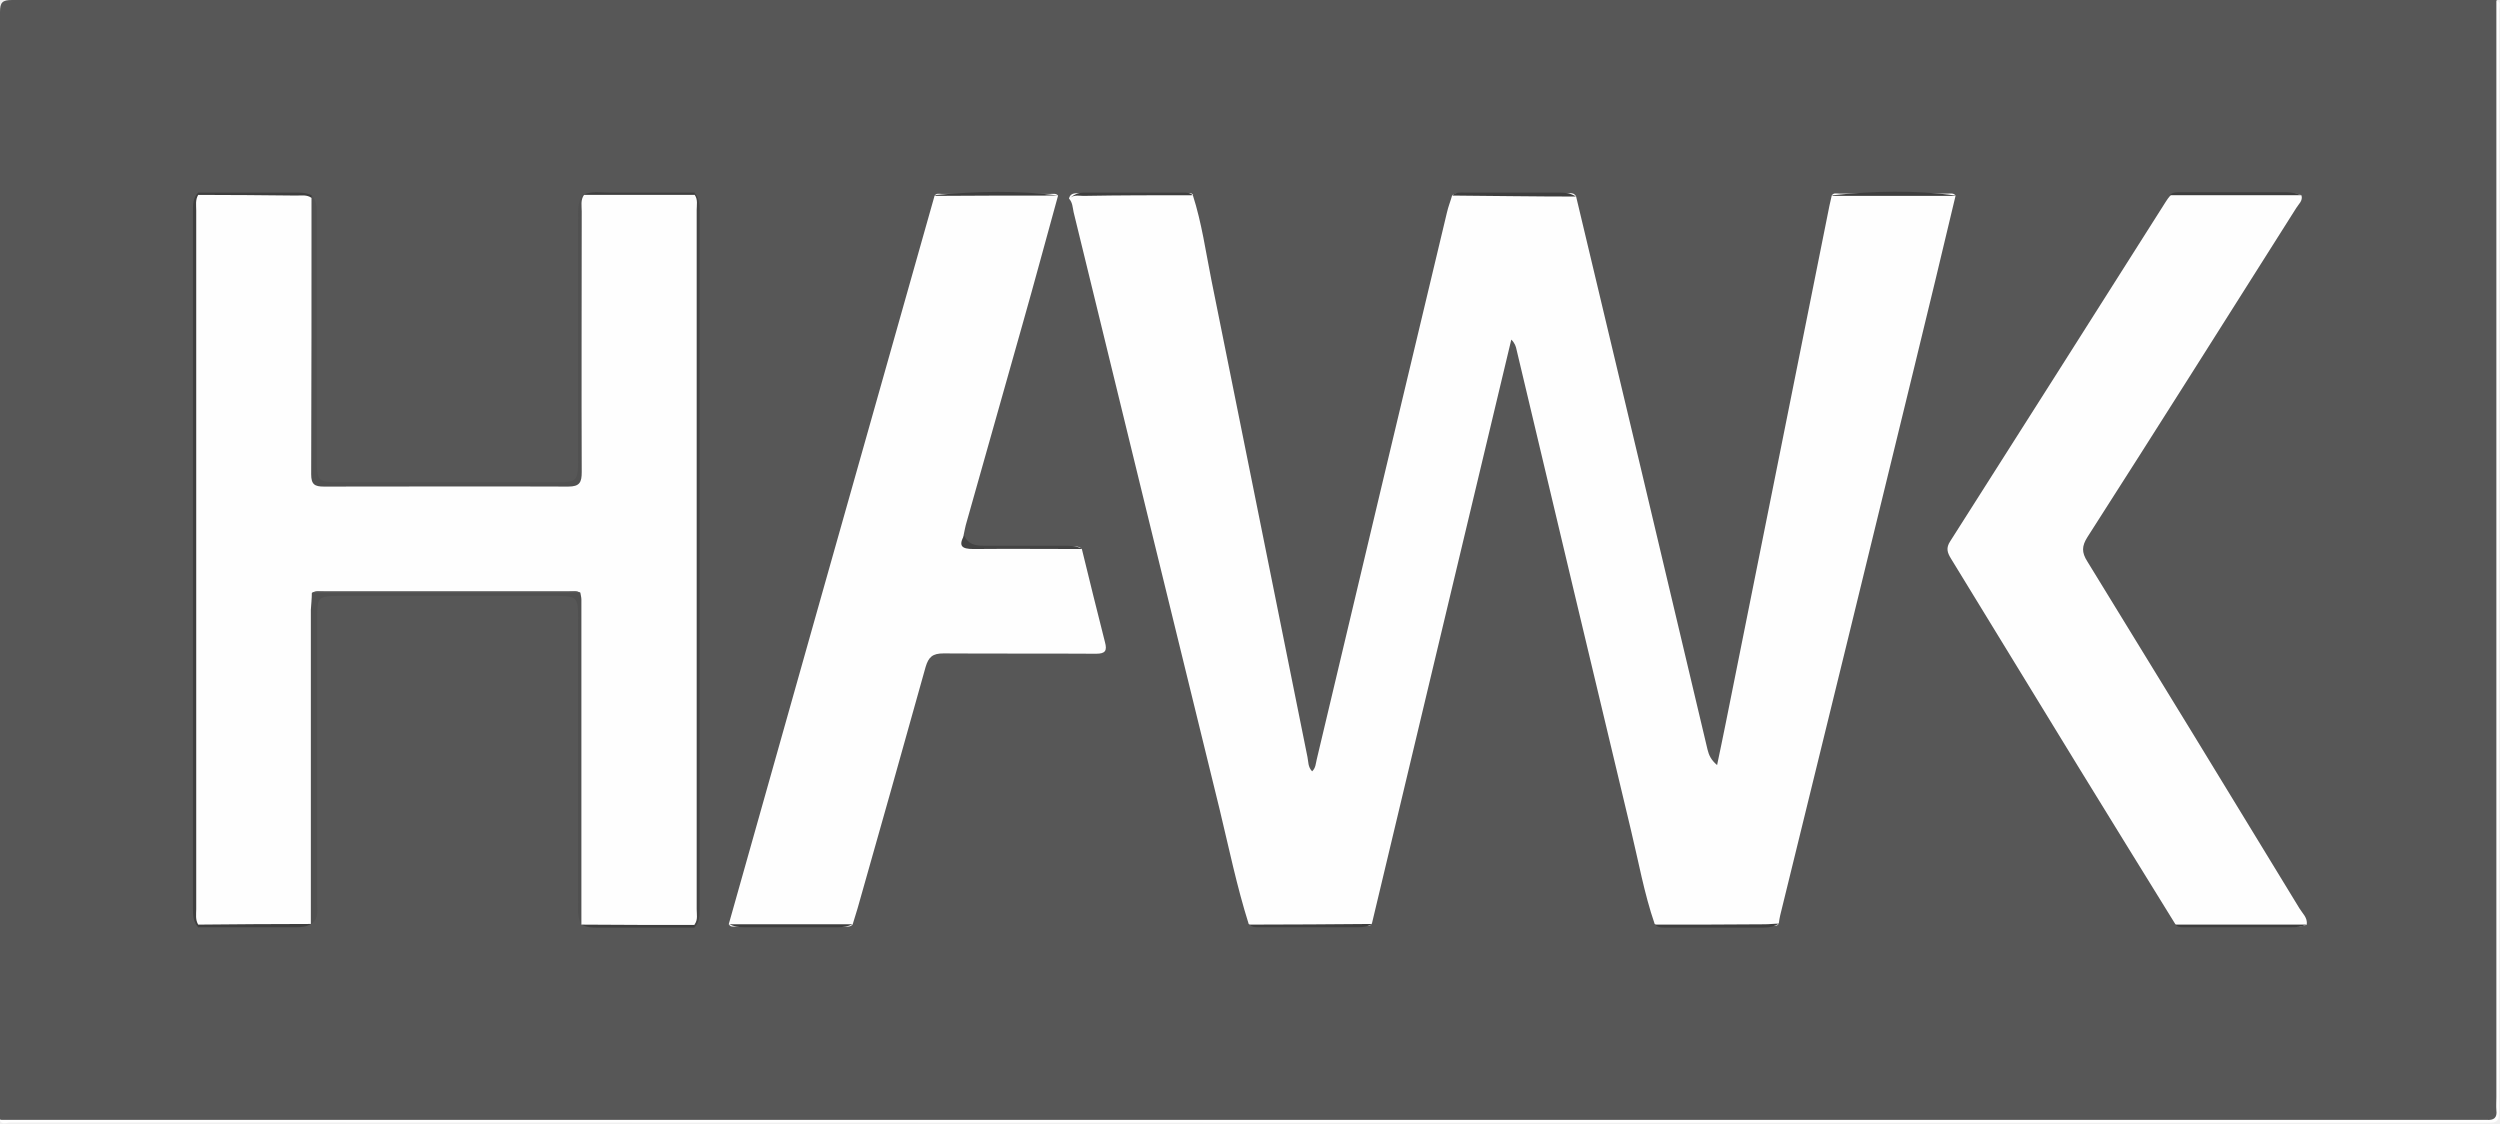
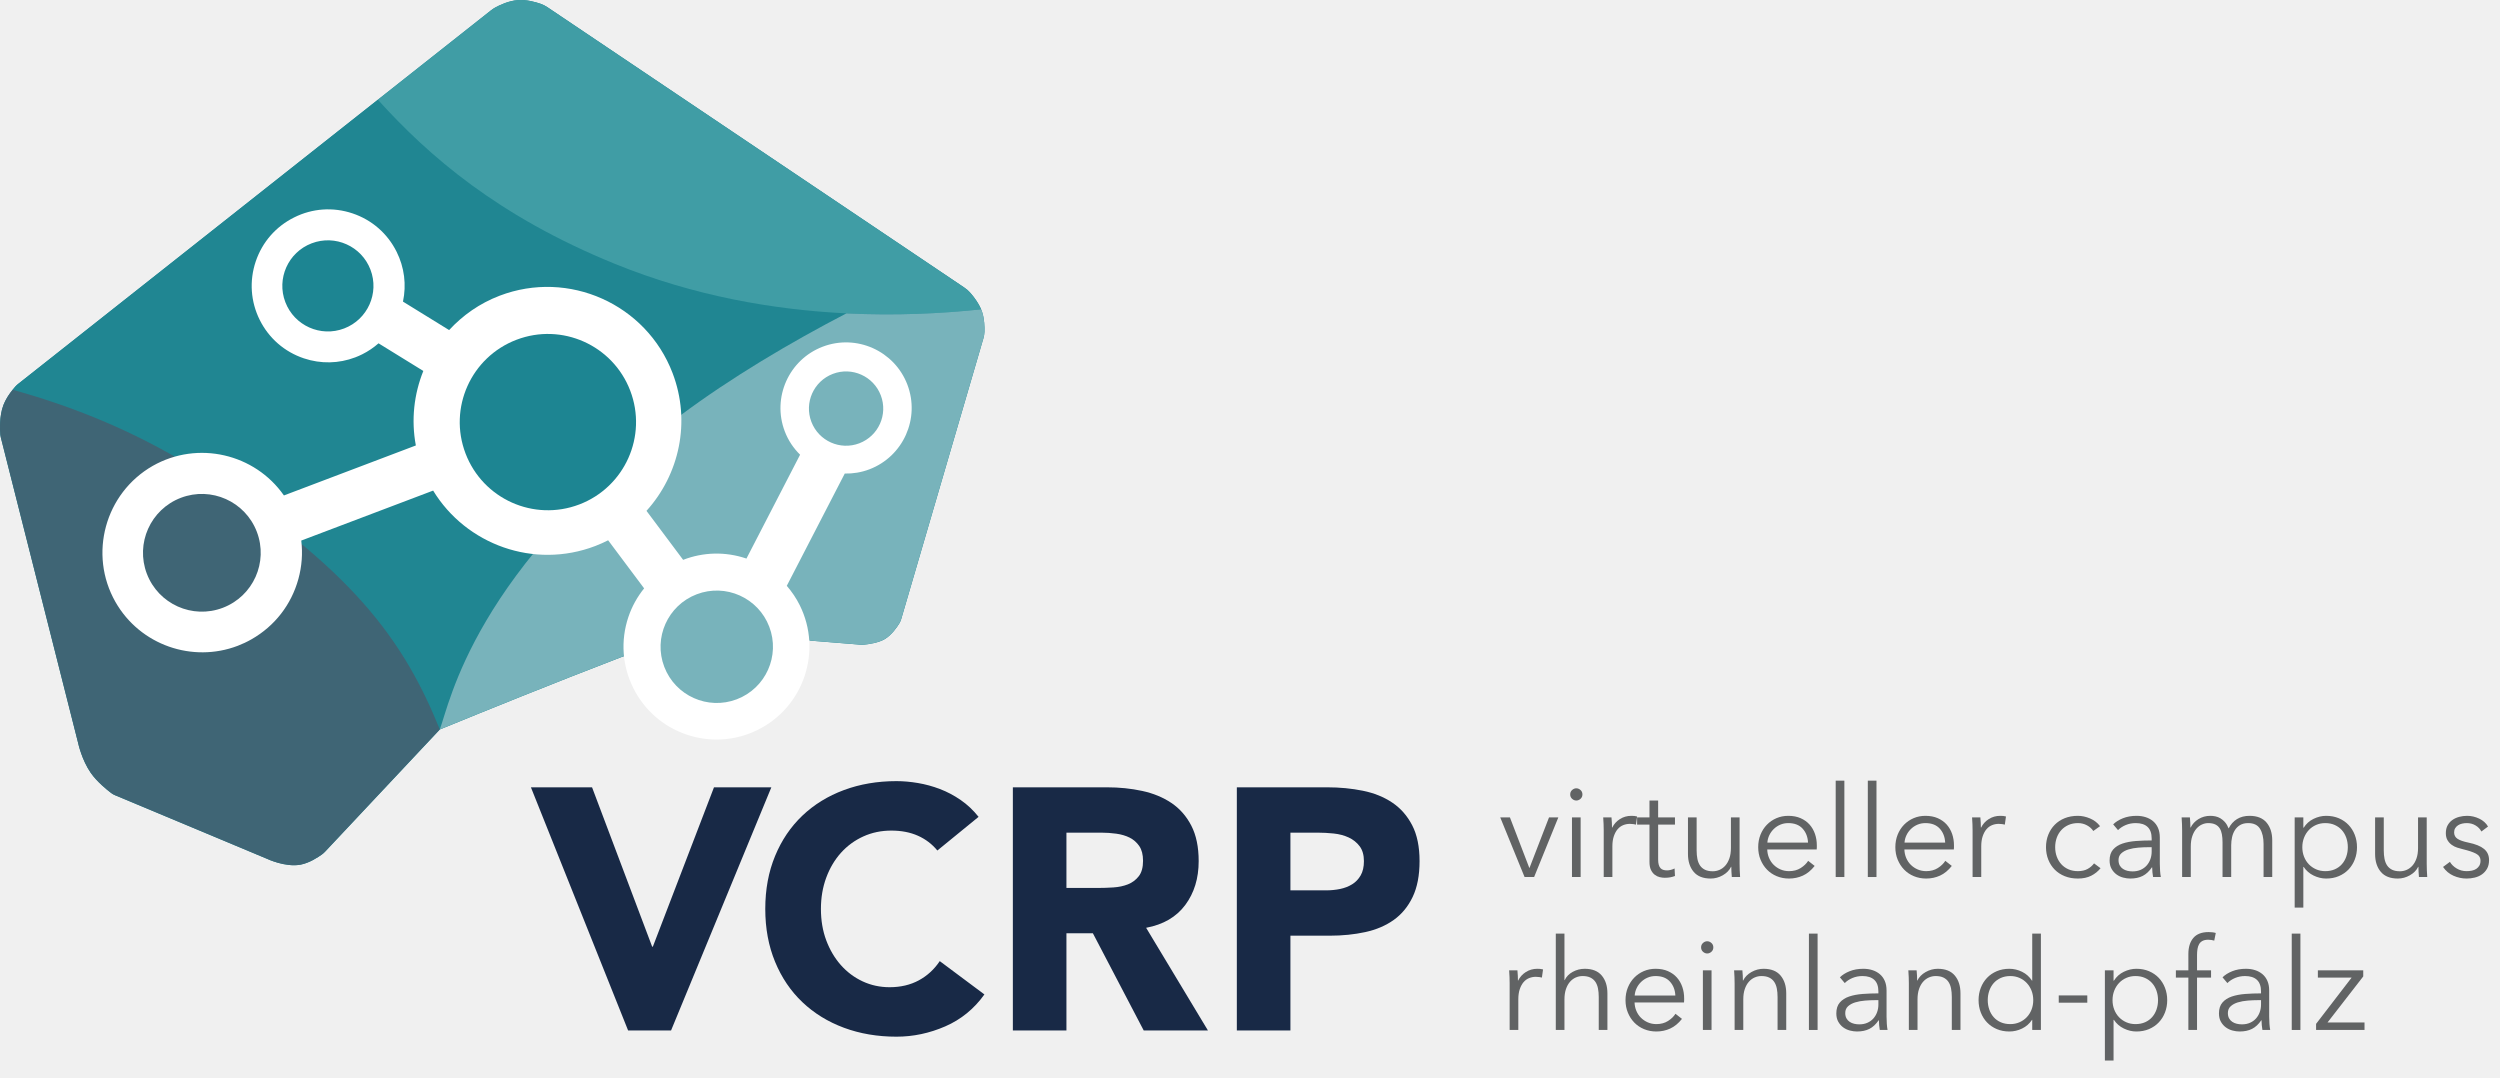
- <svg xmlns="http://www.w3.org/2000/svg" id="Ebene_2" viewBox="0 0 75.68 34">
-   <defs>
-     <style>.cls-1{fill:#3d3d3d;}.cls-2{fill:#575757;}.cls-3{fill:#3f3f3f;}.cls-4{fill:#3e3e3e;}.cls-5{fill:#444;}.cls-6{fill:#505050;}.cls-7{fill:#515151;}.cls-8{fill:#434343;}.cls-9{fill:#fefefe;}</style>
-   </defs>
-   <g id="Ebene_1-2">
-     <g>
-       <path class="cls-2" d="M0,33.9C0,22.72,0,11.54,0,.37,0,.07,.07,0,.37,0,25.44,0,50.51,0,75.58,0c.07,.12,.04,.26,.04,.39,0,11.04,0,22.08,0,33.12,0,.46,.05,.42-.43,.42-24.93,0-49.86,0-74.79,0-.13,0-.27,.04-.39-.04Z" />
-       <path class="cls-9" d="M0,33.9c24.94,0,49.89,0,74.83,0,.15,0,.29,0,.44,0,.22,.02,.33-.06,.3-.29-.01-.13,0-.27,0-.4,0-11.07,0-22.14,0-33.2,.17,.07,.07,.22,.08,.32,0,4.01,0,8.03,0,12.04,0,7.1,0,14.2,0,21.29,0,.27-.05,.33-.33,.33-25,0-50.01,0-75.01-.01-.1,0-.25,.09-.32-.07Z" />
-       <path class="cls-9" d="M36.11,5.91c.27,.84,.39,1.71,.56,2.56,.97,4.82,1.94,9.64,2.91,14.45,.03,.14,.01,.29,.14,.43,.11-.1,.11-.24,.14-.36,1.31-5.52,2.62-11.04,3.94-16.55,.04-.18,.11-.35,.16-.53,.13-.09,.28-.04,.43-.04,.99,0,1.97,0,2.96,0,.12,0,.27-.08,.36,.07,1.33,5.58,2.66,11.16,3.98,16.75,.04,.17,.11,.32,.29,.47,.09-.44,.18-.85,.26-1.26,1.05-5.22,2.09-10.44,3.14-15.67,.02-.1,.05-.21,.07-.31,.05-.09,.14-.06,.22-.06,1.1,0,2.21,0,3.31,0,.08,0,.16-.02,.22,.06-.41,1.72-.82,3.44-1.24,5.15-1.35,5.55-2.71,11.1-4.07,16.64-.02,.08-.03,.16-.04,.23-.03,.11-.12,.08-.2,.08-1.14,0-2.27,0-3.41,0-.06,0-.1-.01-.15-.05-.32-.93-.49-1.9-.72-2.85-1.16-4.84-2.31-9.69-3.46-14.53-.02-.1-.05-.2-.16-.31-1.41,5.89-2.81,11.78-4.22,17.68-.05,.09-.14,.06-.21,.06-1.11,0-2.23,0-3.34,0-.07,0-.13,0-.18-.05-.36-1.14-.6-2.31-.88-3.47-1.48-6.03-2.95-12.05-4.42-18.08-.03-.14-.03-.29-.14-.41,.03-.12,.11-.16,.24-.16,1.15,0,2.3,0,3.45,0,.02,0,.04,.03,.07,.04Z" />
-       <path class="cls-9" d="M22.06,27.98c.88-3.11,1.75-6.21,2.63-9.32,1.2-4.24,2.4-8.48,3.6-12.73,.05-.09,.14-.06,.21-.06,1.1,0,2.21,0,3.31,0,.08,0,.16-.02,.22,.05-.36,1.3-.71,2.61-1.08,3.91-.56,1.99-1.13,3.99-1.69,5.98-.04,.13-.06,.26-.09,.39-.04,.29,.09,.37,.38,.36,.94-.02,1.88-.01,2.83,0,.12,0,.26-.06,.37,.06,.23,.94,.46,1.88,.7,2.82,.07,.26,.01,.35-.27,.35-1.54-.01-3.08,0-4.62-.01-.33,0-.45,.11-.54,.41-.68,2.44-1.37,4.88-2.06,7.31-.05,.17-.1,.33-.15,.49-.04,.04-.09,.06-.14,.06-1.16,0-2.32,0-3.47,0-.06,0-.1-.01-.13-.06Z" />
-       <path class="cls-9" d="M69.67,5.91c.05,.17-.09,.27-.16,.39-2.1,3.32-4.2,6.65-6.32,9.96-.17,.27-.18,.46,0,.74,2.15,3.5,4.29,7,6.42,10.5,.09,.15,.25,.28,.22,.49-.19,.09-.39,.04-.58,.04-1,0-2.01,0-3.01,0-.13,0-.26,.04-.38-.04-.97-1.57-1.94-3.14-2.91-4.72-1.3-2.12-2.59-4.24-3.89-6.36-.11-.18-.16-.32-.02-.53,2.18-3.42,4.35-6.85,6.52-10.27,.04-.07,.09-.13,.14-.19,.11-.09,.23-.04,.34-.04,1.1,0,2.2,0,3.29,0,.12,0,.24-.04,.35,.04Z" />
-       <path class="cls-7" d="M9.43,5.91c.19,.2,.16,.44,.16,.68,0,2.43,0,4.86,0,7.29,0,.69,.03,.72,.72,.72,2.18,0,4.37,0,6.55,0,.59,0,.64-.05,.64-.64,0-2.44,0-4.89,0-7.33,0-.25-.02-.51,.14-.73,.02,.01,.05,.03,.07,.04,.08,.19,.07,.39,.07,.59,0,2.56,0,5.13,0,7.69,0,.08,0,.16,0,.24-.02,.41-.09,.48-.52,.49-.72,.02-1.44,0-2.16,0-1.74,0-3.49,0-5.23,0-.58,0-.64-.05-.64-.63,0-2.6,0-5.21,0-7.81,0-.17-.02-.35,.08-.5,.03-.05,.07-.08,.12-.1Z" />
-       <path class="cls-6" d="M17.6,27.99c-.13-.22-.1-.46-.1-.7,0-2.85,0-5.71,0-8.56,0-.66-.03-.69-.7-.69-2.18,0-4.36,0-6.54,0-.62,0-.66,.04-.66,.65,0,2.88,0,5.76,0,8.64,0,.23,.06,.49-.19,.65-.02-.02-.04-.03-.06-.05-.12-.16-.11-.35-.11-.54,0-3.02,0-6.05,0-9.07,0-.17-.01-.35,.08-.51,.1-.14,.25-.14,.4-.13,.54,0,1.09-.05,1.62,.13,.09,.03,.18,.02,.28,.02,1.31,0,2.63,.03,3.94-.01,.55-.02,1.1-.18,1.66-.13,.17,.01,.35-.02,.49,.11,.12,.18,.09,.38,.09,.58,0,3,0,5.99,0,8.99,0,.2,.02,.4-.11,.57-.02,.02-.04,.03-.06,.05Z" />
-       <path class="cls-3" d="M6,28.07c-.15-.16-.16-.36-.16-.56,0-7.04,0-14.08,0-21.12,0-.2,0-.4,.16-.56,.04,.04,.07,.08,.09,.13,.04,.18,.03,.37,.03,.56,0,6.96,0,13.92,0,20.87,0,.19,.02,.37-.03,.56-.02,.05-.05,.09-.09,.13Z" />
-       <path class="cls-5" d="M21.02,5.83c.15,.16,.16,.36,.16,.56,0,7.04,0,14.08,0,21.13,0,.2,0,.4-.16,.56-.04-.04-.07-.08-.09-.13-.04-.18-.03-.37-.03-.56,0-6.96,0-13.92,0-20.88,0-.19-.02-.37,.03-.56,.02-.05,.05-.09,.09-.13Z" />
-       <path class="cls-8" d="M32.76,16.62c-1.1,0-2.2-.01-3.29,0-.37,0-.46-.1-.28-.42,.1,.27,.32,.32,.58,.32,.81,0,1.61,0,2.42,0,.2,0,.4,0,.58,.1Z" />
-       <path class="cls-4" d="M69.67,5.91c-1.33,0-2.66,0-3.99,0,.09-.1,.22-.09,.34-.09,1.07,0,2.15,0,3.22,0,.14,0,.28,.05,.43,.08Z" />
-       <path class="cls-1" d="M65.84,27.99c1.33,0,2.66,0,3.98,0-.15,.07-.31,.08-.47,.08-1.05,0-2.09,0-3.14,0-.13,0-.27,.02-.38-.09Z" />
-       <path class="cls-4" d="M36.11,5.91c-1.1,0-2.2,0-3.31,.02-.15,0-.32-.05-.44,.1,.12-.13,.27-.2,.46-.2,1,0,2,0,2.99,0,.11,0,.21,0,.3,.08Z" />
-       <path class="cls-4" d="M47.7,5.95c-1.25,0-2.49-.02-3.74-.03,.11-.11,.25-.09,.38-.09,.96,0,1.91,0,2.87,0,.18,0,.34,.02,.5,.12Z" />
-       <path class="cls-4" d="M37.81,27.99c1.25,0,2.49-.01,3.74-.02-.13,.07-.27,.1-.42,.1-1.01,0-2.02,0-3.02,0-.11,0-.21,0-.3-.09Z" />
-       <path class="cls-4" d="M50.11,27.99c1.1,0,2.21,0,3.31-.01,.15,0,.29-.02,.44-.02-.14,.08-.29,.12-.46,.12-1,0-2,0-2.99,0-.11,0-.21,0-.3-.08Z" />
-       <path class="cls-4" d="M32.04,5.92c-1.25,0-2.5,0-3.75,.01,.02-.01,.05-.03,.07-.03,1.23-.11,2.45-.14,3.68,.02Z" />
-       <path class="cls-4" d="M59.2,5.93c-1.25,0-2.5,0-3.75,0,.01,0,.02-.01,.04-.02,1.24-.13,2.48-.16,3.71,.01Z" />
-       <path class="cls-1" d="M22.06,27.98c1.25,0,2.5,0,3.75,0-.15,.07-.3,.09-.46,.09-.94,0-1.88,0-2.82,0-.16,0-.32-.02-.46-.1Z" />
-       <path class="cls-4" d="M6,5.91s0-.05,0-.08c.98,0,1.95,0,2.93,0,.17,0,.34,0,.5,.08,0,.03,0,.06,0,.09-.15,.1-.32,.1-.5,.1-.81,0-1.61,0-2.42,0-.19,0-.41,.04-.52-.19Z" />
-       <path class="cls-4" d="M21.02,5.83s0,.05,0,.08c-.09,.19-.27,.19-.44,.19-.82,0-1.64,0-2.46,0-.17,0-.35,0-.44-.19,0,0-.03-.01-.03-.01,.25-.12,.52-.07,.79-.07,.86,0,1.72,0,2.59,0Z" />
-       <path class="cls-4" d="M6,28.07s0-.05,0-.08c.09-.2,.27-.19,.44-.19,.84-.01,1.67,0,2.51,0,.17,0,.34,.02,.46,.17,0,0,0,0,0,0-.14,.09-.3,.1-.46,.1-.98,0-1.96,0-2.95,0Z" />
-       <path class="cls-4" d="M21.02,28s0,.05,0,.08c-.97,0-1.94,0-2.91,0-.17,0-.35,0-.5-.09,0,0,0,0,0,0,.13-.16,.31-.18,.5-.18,.81,0,1.62,0,2.43,0,.18,0,.38-.02,.49,.19Z" />
-       <path class="cls-9" d="M21.02,28c-1.14,0-2.28,0-3.42-.01,0-3.28,0-6.56,0-9.84,0-.07-.02-.13-.03-.2-.08-.06-.18-.04-.27-.04-2.53,0-5.06,0-7.59,0-.09,0-.19-.02-.27,.04,0,.17-.02,.34-.03,.51,0,3.17,0,6.34,0,9.51-1.14,0-2.28,.01-3.41,.02-.09-.15-.06-.31-.06-.47,0-7.05,0-14.1,0-21.15,0-.16-.03-.32,.06-.47,.99,0,1.98,.01,2.97,.02,.16,0,.32-.03,.46,.07,0,2.79,0,5.58-.01,8.37,0,.31,.11,.37,.39,.37,2.46,0,4.93-.01,7.39,0,.35,0,.41-.13,.41-.44-.01-2.63,0-5.26,0-7.89,0-.17-.04-.35,.07-.5,1.12,0,2.23,0,3.35,0,.1,.14,.06,.31,.06,.46,0,7.05,0,14.1,0,21.16,0,.16,.04,.32-.06,.46Z" />
-       <path class="cls-2" d="M9.45,17.95c.11-.07,.23-.05,.35-.05,2.48,0,4.95,0,7.43,0,.12,0,.24-.02,.35,.05-2.71,0-5.42,0-8.13,0Z" />
+ <svg xmlns="http://www.w3.org/2000/svg" clip-rule="evenodd" fill-rule="evenodd" stroke-linejoin="round" stroke-miterlimit="1.414" viewBox="0 0 1759 758">
+   <g fill-rule="nonzero" transform="matrix(4.16667 0 0 4.16667 -385.4 -338.477)">
+     <path d="m184.95 82.462 70.35 47.31c.393.265.753.574 1.065.931.593.677 1.521 1.876 1.962 3.174.406 1.193.436 2.592.412 3.379-.012.376-.072.744-.178 1.104l-13.876 47.399c-.077.265-.186.516-.33.752-.392.639-1.272 1.921-2.403 2.616-1.059.653-2.735.887-3.539.965-.286.028-.569.023-.855-.011l-8.189-.662s-6.905-2.39-15.958-2.625c-3.581-.093-46.646 17.625-46.646 17.625l-19.345 20.602c-.167.178-.345.337-.542.482-.642.472-2.143 1.475-3.676 1.749-2.575.461-5.625-1-5.625-1l-25.668-10.736c-.231-.097-.444-.218-.643-.37-.7-.534-2.416-1.918-3.439-3.394-1.535-2.216-2.125-5-2.125-5l-13.08-51.698c-.032-.127-.054-.249-.066-.379-.065-.71-.219-3.143.521-5.048.547-1.406 1.58-2.641 2.031-3.14.127-.141.263-.269.412-.387l79.867-63.099c.24-.189.491-.36.759-.506.726-.397 2.245-1.124 3.806-1.243 1.413-.107 2.936.315 3.798.61.427.146.826.348 1.2.6" fill="#1d8592" />
+     <path d="m235.42 134.152c-9.38 4.87-19.49 10.84-28.16 17.33-34.72 25.99-38.78 48.4-40.5 52.93-5.91-14.6-14.56-27.51-42.05-44.46-9.85-6.07-20.17-10.16-30.08-12.9.19-.24.36-.43.48-.57s.26-.27.41-.39l60.78-48.02c8.59 9.51 20.33 19.7 39.98 27.7 13.44 5.48 26.94 7.78 39.14 8.38" fill="#208692" />
+     <path d="m166.76 204.412-19.34 20.6c-.17.18-.35.34-.54.49-.65.47-2.15 1.47-3.68 1.75-2.57.46-5.62-1-5.62-1l-25.67-10.74c-.23-.1-.45-.22-.65-.37-.7-.53-2.41-1.92-3.43-3.39-1.54-2.22-2.13-5-2.13-5l-13.08-51.7c-.03-.13-.05-.25-.07-.38-.06-.71-.21-3.14.53-5.05.39-1.02 1.04-1.95 1.55-2.57 9.91 2.74 20.23 6.83 30.08 12.9 27.49 16.95 36.14 29.86 42.05 44.46" fill="#3f6575" />
+     <path d="m256.36 130.702c-.31-.36-.67-.67-1.06-.93l-4.47-3.01-65.88-44.3c-.38-.26-.78-.46-1.2-.6-.86-.3-2.39-.72-3.8-.61-1.56.11-3.08.84-3.81 1.24-.26.14-.51.32-.75.5l-19.09 15.08c8.59 9.51 20.33 19.7 39.98 27.7 13.44 5.48 26.94 7.78 39.14 8.38 8.34.41 16.07.03 22.75-.68-.48-1.14-1.27-2.17-1.81-2.77" fill="#409da5" />
+     <path d="m258.74 137.252c-.01.38-.08.74-.18 1.1l-13.88 47.4c-.07.27-.18.52-.33.75-.39.64-1.27 1.93-2.4 2.62-1.06.65-2.74.89-3.54.97-.29.02-.57.02-.85-.02l-8.19-.66s-6.91-2.39-15.96-2.62c-3.58-.1-46.65 17.62-46.65 17.62 1.72-4.53 5.78-26.94 40.5-52.93 8.67-6.49 18.78-12.46 28.16-17.33 8.34.41 16.07.03 22.75-.68.06.13.11.26.16.4.4 1.19.43 2.59.41 3.38" fill="#78b3bb" />
+     <path d="m190.092 165.815c-7.447 2.843-15.821-.903-18.664-8.351-2.846-7.451.901-15.826 8.348-18.669 7.452-2.845 15.827.903 18.67 8.353 2.845 7.448-.903 15.822-8.354 18.667m41.323-26.034c-5.708 2.179-8.577 8.594-6.398 14.301.584 1.534 1.483 2.855 2.586 3.936l-9.061 17.542c-.021-.007-.043-.018-.066-.026-3.504-1.174-7.222-1.078-10.623.238l-6.189-8.274c5.537-6.116 7.546-15.041 4.407-23.261-4.448-11.655-17.551-17.516-29.206-13.067-3.371 1.287-6.236 3.313-8.528 5.803l-7.793-4.808c.603-2.841.24-5.78-1.074-8.411-1.534-3.089-4.182-5.393-7.455-6.49-3.269-1.095-6.765-.857-9.845.683-3.088 1.531-5.394 4.175-6.493 7.445-1.1 3.273-.858 6.778.679 9.868 1.538 3.088 4.185 5.392 7.456 6.488 2.861.958 5.9.891 8.676-.169.397-.152.791-.325 1.176-.517 1.01-.501 1.927-1.131 2.754-1.853l7.563 4.666c-1.577 3.915-2.072 8.264-1.264 12.581l-22.277 8.442c-4.918-7.041-14.518-9.324-22.156-4.992-8.057 4.612-10.879 14.922-6.29 22.983l.003.006c4.171 7.302 13.018 10.304 20.638 7.395.796-.304 1.579-.672 2.341-1.108 3.91-2.229 6.719-5.846 7.909-10.186.589-2.144.744-4.337.483-6.479l22.269-8.44c5.564 9.129 17.027 13.31 27.366 9.363.753-.288 1.482-.615 2.186-.973l6.075 8.121c-1.148 1.428-2.059 3.051-2.659 4.839-1.334 3.974-1.04 8.229.828 11.984l.001.003c1.872 3.753 5.09 6.553 9.065 7.885 3.479 1.166 7.171 1.085 10.552-.205.482-.185.96-.395 1.429-.629 7.748-3.855 10.916-13.295 7.061-21.042-.595-1.194-1.339-2.279-2.187-3.264l9.791-18.958c1.385.03 2.8-.195 4.173-.719 5.708-2.179 8.578-8.595 6.399-14.303-2.179-5.706-8.594-8.577-14.302-6.398" fill="#fff" />
+     <path d="m140.679 132.255c1.516 3.97 5.962 5.959 9.932 4.444 3.97-1.516 5.959-5.962 4.444-9.932-1.516-3.97-5.962-5.96-9.932-4.444-3.97 1.515-5.96 5.962-4.444 9.932" fill="#1d8592" />
+     <path d="m204.667 193.836c1.869 4.896 7.353 7.35 12.249 5.481 4.897-1.87 7.35-7.354 5.481-12.25s-7.353-7.35-12.249-5.481c-4.896 1.87-7.35 7.354-5.481 12.25" fill="#78b3bb" />
+     <path d="m117.296 178.127c1.958 5.128 7.702 7.698 12.83 5.74 5.128-1.957 7.698-7.702 5.74-12.83s-7.702-7.698-12.83-5.74-7.698 7.702-5.74 12.83" fill="#3f6575" />
+     <path d="m171.112 157.821c2.932 7.679 11.533 11.527 19.212 8.596 7.679-2.932 11.527-11.533 8.596-19.212-2.932-7.679-11.533-11.527-19.212-8.596-7.679 2.932-11.528 11.533-8.596 19.212" fill="#1d8592" />
+     <path d="m229.509 152.467c1.236 3.237 4.861 4.859 8.098 3.623s4.859-4.861 3.623-8.098c-1.236-3.236-4.861-4.859-8.098-3.623s-4.859 4.861-3.623 8.098" fill="#78b3bb" />
+     <g fill="#182946">
+       <path d="m182.148 214.183h10.324l10.15 26.912h.116l10.324-26.912h9.686l-16.936 41.064h-7.25z" />
+       <path d="m250.782 224.855c-.891-1.082-1.982-1.914-3.277-2.494-1.296-.579-2.794-.869-4.495-.869-1.703 0-3.277.328-4.727.985-1.45.658-2.707 1.576-3.771 2.755-1.063 1.181-1.894 2.581-2.494 4.205-.599 1.624-.898 3.384-.898 5.278 0 1.934.299 3.703.898 5.307.6 1.605 1.422 2.997 2.466 4.177 1.044 1.179 2.271 2.097 3.683 2.755 1.411.657 2.928.985 4.552.985 1.857 0 3.5-.386 4.931-1.159 1.43-.774 2.61-1.857 3.537-3.248l7.54 5.626c-1.739 2.435-3.943 4.233-6.611 5.393s-5.414 1.741-8.236 1.741c-3.21 0-6.168-.503-8.874-1.508-2.707-1.006-5.046-2.446-7.018-4.322-1.973-1.875-3.51-4.147-4.611-6.815-1.102-2.668-1.654-5.645-1.654-8.932 0-3.286.552-6.263 1.654-8.931 1.101-2.668 2.638-4.94 4.611-6.816 1.972-1.875 4.311-3.315 7.018-4.321 2.706-1.005 5.664-1.508 8.874-1.508 1.16 0 2.368.108 3.625.32 1.256.212 2.494.55 3.712 1.014 1.217.464 2.387 1.083 3.508 1.857 1.121.773 2.126 1.72 3.017 2.841z" />
+       <path d="m272.579 231.177h5.336c.812 0 1.673-.029 2.581-.087s1.73-.232 2.466-.522c.733-.29 1.343-.744 1.826-1.363.483-.618.726-1.488.726-2.61 0-1.044-.213-1.875-.639-2.494-.426-.618-.967-1.092-1.623-1.421-.658-.328-1.412-.551-2.263-.667-.85-.116-1.681-.174-2.494-.174h-5.916zm-9.048-16.994h15.893c2.088 0 4.068.203 5.944.609 1.875.406 3.519 1.083 4.931 2.031 1.411.947 2.531 2.223 3.363 3.827.831 1.605 1.247 3.606 1.247 6.003 0 2.9-.754 5.365-2.262 7.395-1.507 2.03-3.712 3.316-6.612 3.858l10.44 17.341h-10.845l-8.584-16.414h-4.467v16.414h-9.048z" />
+       <path d="m310.401 231.583h6.032c.813 0 1.595-.077 2.35-.232.754-.155 1.43-.415 2.029-.784.6-.366 1.082-.869 1.45-1.507s.551-1.44.551-2.408c0-1.044-.242-1.884-.724-2.522-.485-.638-1.103-1.131-1.857-1.48-.754-.347-1.595-.569-2.522-.667-.929-.095-1.819-.144-2.668-.144h-4.641zm-9.048-17.4h15.254c2.126 0 4.138.194 6.032.58 1.895.386 3.547 1.053 4.959 2.001 1.411.948 2.532 2.223 3.364 3.828.831 1.605 1.247 3.625 1.247 6.06 0 2.399-.387 4.409-1.16 6.033-.774 1.624-1.836 2.919-3.19 3.886s-2.958 1.653-4.813 2.059c-1.857.406-3.868.609-6.033.609h-6.612v16.008h-9.048z" />
+     </g>
+     <g fill="#616364">
+       <path d="m351.554 229.33h-1.614l-4.111-10.072h1.636l3.271 8.523h.043l3.293-8.523h1.571z" />
+       <path d="m359.41 229.33h-1.464v-10.072h1.464zm.301-13.947c0 .302-.107.549-.323.743-.215.194-.452.29-.71.29s-.495-.096-.71-.29-.323-.441-.323-.743c0-.301.108-.548.323-.742s.452-.291.71-.291.495.097.71.291c.216.194.323.441.323.742z" />
+       <path d="m363.306 221.474c0-.272-.008-.624-.022-1.054-.014-.431-.036-.818-.064-1.162h1.399c.028.272.05.573.064.904.014.33.022.602.022.817h.043c.287-.588.717-1.065 1.291-1.431s1.22-.549 1.937-.549c.187 0 .355.007.506.022.151.014.305.043.463.086l-.194 1.377c-.086-.028-.23-.057-.43-.086-.201-.028-.402-.043-.603-.043-.388 0-.761.072-1.119.215-.359.144-.671.37-.937.678-.265.309-.48.704-.645 1.184-.165.481-.248 1.058-.248 1.733v5.165h-1.463z" />
+       <path d="m375.337 220.484h-2.841v5.876c0 .373.036.682.108.926.071.244.175.434.312.57.136.136.297.23.484.28s.387.075.603.075c.201 0 .412-.029.635-.086.222-.057.434-.136.635-.237l.064 1.27c-.258.101-.527.176-.807.226s-.585.076-.915.076c-.272 0-.559-.036-.861-.108-.301-.072-.581-.208-.839-.409s-.47-.474-.635-.818-.248-.796-.248-1.356v-6.285h-2.087v-1.226h2.087v-2.842h1.464v2.842h2.841z" />
+       <path d="m384.936 229.33c-.028-.272-.05-.574-.064-.904s-.022-.602-.022-.817h-.043c-.287.588-.753 1.065-1.399 1.431-.645.366-1.327.549-2.044.549-1.277 0-2.235-.381-2.874-1.141-.638-.761-.958-1.765-.958-3.013v-6.177h1.464v5.574c0 .531.043 1.012.129 1.442.086.431.233.8.441 1.109.208.308.488.548.84.721.351.172.793.258 1.323.258.388 0 .765-.079 1.13-.237.366-.158.693-.398.98-.721s.516-.732.688-1.227c.173-.495.259-1.079.259-1.754v-5.165h1.463v7.856c0 .272.008.624.022 1.054.014.431.036.818.064 1.162z" />
+       <path d="m397.807 223.519c-.043-.947-.348-1.732-.914-2.357-.567-.624-1.374-.936-2.422-.936-.488 0-.94.09-1.356.269s-.782.423-1.097.732c-.316.308-.567.66-.754 1.055-.186.394-.294.807-.323 1.237zm1.485.474v.322c0 .115-.007.237-.021.366h-8.351c.014.503.115.976.301 1.421.187.445.445.832.775 1.162s.717.592 1.162.786c.445.193.926.29 1.442.29.761 0 1.417-.175 1.97-.527.552-.352.972-.757 1.259-1.216l1.098.861c-.603.76-1.267 1.306-1.991 1.636-.725.33-1.503.495-2.336.495-.746 0-1.438-.133-2.077-.399-.638-.265-1.187-.634-1.646-1.108-.459-.473-.822-1.033-1.087-1.679-.266-.645-.398-1.349-.398-2.109 0-.761.129-1.464.387-2.109.258-.646.617-1.206 1.076-1.679.459-.474.998-.843 1.615-1.109.617-.265 1.284-.398 2.001-.398.789 0 1.485.133 2.088.398.603.266 1.105.625 1.507 1.077.401.452.706.979.914 1.582.208.602.312 1.248.312 1.937z" />
+       <path d="m402.478 213.059h1.464v16.272h-1.464z" />
+       <path d="m407.902 213.059h1.464v16.272h-1.464z" />
+       <path d="m420.966 223.519c-.043-.947-.348-1.732-.914-2.357-.567-.624-1.374-.936-2.422-.936-.488 0-.94.09-1.356.269s-.782.423-1.097.732c-.316.308-.567.66-.754 1.055-.186.394-.294.807-.323 1.237zm1.485.474v.322c0 .115-.007.237-.021.366h-8.351c.014.503.115.976.301 1.421.187.445.445.832.775 1.162s.717.592 1.162.786c.445.193.926.29 1.442.29.761 0 1.417-.175 1.97-.527.552-.352.972-.757 1.259-1.216l1.097.861c-.602.76-1.266 1.306-1.99 1.636-.725.33-1.503.495-2.336.495-.746 0-1.438-.133-2.077-.399-.638-.265-1.187-.634-1.646-1.108-.459-.473-.822-1.033-1.087-1.679-.266-.645-.398-1.349-.398-2.109 0-.761.129-1.464.387-2.109.258-.646.617-1.206 1.076-1.679.459-.474.998-.843 1.615-1.109.617-.265 1.284-.398 2.001-.398.789 0 1.485.133 2.088.398.603.266 1.105.625 1.507 1.077.401.452.706.979.914 1.582.208.602.312 1.248.312 1.937z" />
+       <path d="m425.594 221.474c0-.272-.007-.624-.022-1.054-.014-.431-.036-.818-.064-1.162h1.399c.028.272.05.573.064.904.015.33.022.602.022.817h.043c.287-.588.717-1.065 1.291-1.431s1.22-.549 1.937-.549c.187 0 .355.007.506.022.151.014.305.043.463.086l-.194 1.377c-.086-.028-.229-.057-.43-.086-.201-.028-.402-.043-.603-.043-.387 0-.76.072-1.119.215-.359.144-.671.37-.936.678-.266.309-.481.704-.646 1.184-.165.481-.248 1.058-.248 1.733v5.165h-1.463z" />
+       <path d="m445.976 221.561c-.244-.388-.599-.707-1.065-.958-.467-.251-.972-.377-1.518-.377-.588 0-1.119.104-1.592.312-.474.208-.879.495-1.216.861-.338.366-.596.796-.775 1.291-.18.496-.269 1.03-.269 1.604s.089 1.105.269 1.593c.179.488.434.914.764 1.28s.732.653 1.205.861c.474.208 1.005.312 1.593.312.646 0 1.191-.122 1.636-.366.444-.243.81-.559 1.097-.947l1.098.818c-.43.531-.958.954-1.582 1.27s-1.374.474-2.249.474c-.818 0-1.557-.133-2.217-.399-.66-.265-1.223-.634-1.69-1.108-.466-.473-.828-1.033-1.086-1.679-.259-.645-.388-1.349-.388-2.109 0-.761.129-1.464.388-2.109.258-.646.62-1.206 1.086-1.679.467-.474 1.03-.843 1.69-1.109.66-.265 1.399-.398 2.217-.398.674 0 1.359.147 2.055.441.696.295 1.259.729 1.69 1.303z" />
+       <path d="m455.834 222.83c0-.875-.23-1.528-.689-1.958-.459-.431-1.126-.646-2.002-.646-.602 0-1.162.108-1.678.323-.517.215-.955.502-1.313.861l-.818-.969c.416-.416.965-.76 1.646-1.033.682-.272 1.453-.409 2.314-.409.545 0 1.055.076 1.528.226.474.151.89.377 1.249.678.358.302.638.682.839 1.141s.301.997.301 1.614v4.412c0 .388.015.79.043 1.206.029.416.072.767.13 1.054h-1.313c-.043-.244-.079-.509-.108-.796s-.043-.567-.043-.839h-.043c-.459.674-.979 1.158-1.561 1.452-.581.295-1.28.442-2.098.442-.387 0-.786-.054-1.195-.162-.409-.107-.782-.283-1.119-.527s-.617-.56-.839-.947c-.223-.388-.334-.861-.334-1.421 0-.774.197-1.388.592-1.84s.922-.789 1.582-1.011c.66-.223 1.417-.366 2.271-.431.853-.064 1.74-.097 2.658-.097zm-.431 1.464c-.602 0-1.209.025-1.818.075-.61.051-1.163.151-1.658.302-.495.15-.9.369-1.216.656-.315.287-.473.667-.473 1.141 0 .359.068.66.204.904.137.244.32.441.549.592.23.15.484.258.764.323.28.064.563.096.85.096.517 0 .976-.089 1.378-.269.402-.179.739-.423 1.011-.731.273-.309.481-.664.625-1.066.143-.402.215-.825.215-1.27v-.753z" />
+       <path d="m462.42 220.979c.287-.588.728-1.065 1.324-1.431.595-.366 1.259-.549 1.991-.549.272 0 .556.029.85.086.294.058.581.169.861.334.279.165.538.384.774.656.237.273.442.625.614 1.055.344-.689.814-1.216 1.41-1.582.595-.366 1.302-.549 2.12-.549 1.277 0 2.234.381 2.873 1.141s.958 1.765.958 3.013v6.177h-1.464v-5.574c0-1.062-.197-1.916-.592-2.561-.394-.646-1.065-.969-2.012-.969-.531 0-.979.108-1.345.323s-.66.499-.883.85c-.222.352-.384.75-.484 1.195-.1.444-.151.904-.151 1.377v5.359h-1.463v-5.875c0-.488-.036-.933-.108-1.335s-.197-.742-.377-1.022c-.179-.28-.426-.495-.742-.646s-.718-.226-1.205-.226c-.345 0-.693.079-1.044.237-.352.158-.667.398-.947.721s-.506.732-.678 1.227-.259 1.079-.259 1.754v5.165h-1.463v-7.856c0-.272-.007-.624-.022-1.054-.014-.431-.036-.818-.064-1.162h1.399c.029.272.05.573.064.904.015.33.022.602.022.817z" />
+       <path d="m481.446 234.496h-1.463v-15.238h1.463v1.743h.065c.416-.66.972-1.159 1.668-1.496s1.403-.506 2.12-.506c.789 0 1.503.137 2.142.409.638.273 1.183.646 1.635 1.119.452.474.804 1.034 1.055 1.679.251.646.377 1.342.377 2.088s-.126 1.442-.377 2.088c-.251.645-.603 1.205-1.055 1.679-.452.473-.997.846-1.635 1.119-.639.272-1.353.409-2.142.409-.717 0-1.424-.169-2.12-.506s-1.252-.822-1.668-1.453h-.065zm7.512-10.202c0-.56-.086-1.087-.258-1.582s-.42-.925-.743-1.291-.721-.657-1.194-.872c-.474-.215-1.012-.323-1.615-.323-.559 0-1.076.104-1.549.312-.474.208-.883.495-1.227.861s-.613.796-.807 1.291c-.194.496-.291 1.03-.291 1.604s.097 1.108.291 1.603.463.922.807 1.281.753.642 1.227.85c.473.208.99.312 1.549.312.603 0 1.141-.104 1.615-.312.473-.208.871-.495 1.194-.861s.571-.796.743-1.291.258-1.022.258-1.582z" />
+       <path d="m500.968 229.33c-.029-.272-.05-.574-.065-.904-.014-.33-.021-.602-.021-.817h-.043c-.287.588-.753 1.065-1.399 1.431s-1.327.549-2.045.549c-1.277 0-2.235-.381-2.873-1.141-.639-.761-.958-1.765-.958-3.013v-6.177h1.464v5.574c0 .531.043 1.012.129 1.442.086.431.233.8.441 1.109.208.308.488.548.839.721.352.172.793.258 1.324.258.387 0 .764-.079 1.13-.237s.692-.398.979-.721.517-.732.689-1.227.258-1.079.258-1.754v-5.165h1.464v7.856c0 .272.007.624.021 1.054.015.431.036.818.065 1.162z" />
+       <path d="m511.514 221.647c-.215-.416-.541-.757-.979-1.023-.438-.265-.936-.398-1.496-.398-.258 0-.516.029-.775.086-.258.058-.487.151-.688.28s-.363.294-.485.495-.183.438-.183.71c0 .474.194.836.582 1.087.387.251.997.463 1.829.635 1.191.244 2.07.599 2.637 1.066.566.466.85 1.094.85 1.883 0 .574-.111 1.058-.334 1.453-.222.394-.513.717-.872.968-.358.251-.764.431-1.216.538-.452.108-.907.162-1.366.162-.761 0-1.5-.158-2.217-.474-.718-.316-1.306-.811-1.765-1.485l1.162-.861c.258.445.639.818 1.141 1.119.502.302 1.055.452 1.657.452.316 0 .617-.028.904-.086.287-.057.538-.158.753-.301.216-.144.388-.327.517-.549s.194-.499.194-.829c0-.53-.255-.929-.764-1.194-.51-.266-1.245-.513-2.206-.743-.302-.071-.621-.161-.958-.269-.337-.107-.65-.265-.937-.473s-.523-.47-.71-.786c-.186-.315-.28-.71-.28-1.184 0-.516.101-.957.302-1.323s.47-.667.807-.904.721-.413 1.151-.528c.431-.114.876-.172 1.335-.172.703 0 1.384.158 2.044.474.661.315 1.156.76 1.486 1.334z" />
+       <path d="m347.421 247.302c0-.272-.007-.624-.021-1.054-.014-.431-.036-.818-.065-1.163h1.399c.029.273.051.574.065.904s.021.603.021.818h.044c.287-.588.717-1.065 1.291-1.431s1.22-.549 1.937-.549c.187 0 .355.007.506.022.15.014.305.043.463.086l-.194 1.377c-.086-.028-.23-.057-.431-.086-.2-.029-.401-.043-.602-.043-.388 0-.761.072-1.119.215-.359.144-.671.37-.937.678-.265.309-.48.703-.645 1.184s-.248 1.058-.248 1.733v5.165h-1.464z" />
+       <path d="m356.72 246.743c.272-.589.724-1.055 1.355-1.399.632-.345 1.306-.517 2.024-.517 1.277 0 2.234.38 2.873 1.141.639.76.958 1.765.958 3.013v6.177h-1.464v-5.574c0-.531-.043-1.012-.129-1.442-.086-.431-.233-.8-.441-1.109-.208-.308-.488-.549-.84-.721-.351-.172-.792-.258-1.323-.258-.388 0-.764.079-1.13.237s-.693.398-.98.721c-.286.323-.516.731-.688 1.227-.172.495-.259 1.079-.259 1.754v5.165h-1.463v-16.271h1.463v7.856z" />
+       <path d="m375.402 249.347c-.043-.947-.348-1.733-.915-2.357s-1.374-.936-2.421-.936c-.488 0-.94.09-1.356.269-.417.179-.782.423-1.098.732-.316.308-.567.66-.753 1.054-.187.395-.295.808-.323 1.238zm1.485.473v.323c0 .115-.007.237-.022.366h-8.351c.015.502.115.976.302 1.421.186.445.444.832.774 1.162s.718.592 1.163.786c.444.193.925.29 1.442.29.76 0 1.417-.176 1.969-.527.552-.352.972-.757 1.259-1.216l1.098.861c-.603.76-1.266 1.305-1.991 1.635-.725.331-1.503.496-2.335.496-.746 0-1.439-.133-2.077-.399-.639-.265-1.188-.635-1.647-1.108-.459-.474-.821-1.033-1.087-1.679-.265-.646-.398-1.349-.398-2.109 0-.761.129-1.464.387-2.109.259-.646.617-1.206 1.077-1.679.459-.474.997-.843 1.614-1.109.617-.265 1.284-.398 2.002-.398.789 0 1.485.133 2.087.398.603.266 1.105.624 1.507 1.076s.707.98.915 1.582c.208.603.312 1.249.312 1.937z" />
+       <path d="m381.514 255.158h-1.463v-10.073h1.463zm.302-13.947c0 .302-.108.549-.323.743-.216.193-.452.29-.711.29-.258 0-.495-.097-.71-.29-.215-.194-.323-.441-.323-.743 0-.301.108-.549.323-.742.215-.194.452-.291.71-.291.259 0 .495.097.711.291.215.193.323.441.323.742z" />
+       <path d="m386.723 245.085c.029.273.05.574.064.904.015.33.022.603.022.818h.043c.287-.588.753-1.065 1.399-1.431s1.327-.549 2.045-.549c1.277 0 2.235.38 2.873 1.141.639.76.958 1.765.958 3.013v6.177h-1.464v-5.574c0-.531-.043-1.012-.129-1.442-.086-.431-.233-.8-.441-1.109-.208-.308-.488-.549-.84-.721-.351-.172-.792-.258-1.323-.258-.388 0-.764.079-1.13.237s-.692.398-.979.721-.517.731-.689 1.227c-.172.495-.258 1.079-.258 1.754v5.165h-1.464v-7.856c0-.272-.007-.624-.022-1.054-.014-.431-.035-.818-.064-1.163z" />
+       <path d="m397.958 238.887h1.464v16.272h-1.464z" />
+       <path d="m409.688 248.658c0-.875-.229-1.528-.689-1.958-.459-.431-1.126-.646-2.001-.646-.603 0-1.163.108-1.679.323-.517.215-.954.502-1.313.861l-.818-.969c.416-.416.965-.76 1.647-1.033.681-.273 1.452-.409 2.313-.409.546 0 1.055.075 1.529.226.473.151.889.377 1.248.678s.638.682.839 1.141.302.997.302 1.614v4.412c0 .388.014.789.043 1.206.028.416.071.767.129 1.054h-1.313c-.043-.244-.079-.509-.108-.796-.028-.287-.043-.567-.043-.84h-.043c-.459.675-.979 1.159-1.56 1.453s-1.281.442-2.099.442c-.387 0-.785-.054-1.194-.162s-.782-.283-1.12-.527c-.337-.244-.617-.56-.839-.947-.222-.388-.334-.861-.334-1.421 0-.775.198-1.388.592-1.84.395-.452.922-.789 1.582-1.012.66-.222 1.417-.365 2.271-.43s1.74-.097 2.658-.097zm-.43 1.464c-.603 0-1.209.025-1.819.075s-1.162.151-1.657.301c-.495.151-.901.37-1.216.657-.316.287-.474.667-.474 1.141 0 .358.068.66.205.904.136.244.319.441.548.592.23.15.485.258.764.322.28.065.564.097.851.097.516 0 .975-.089 1.377-.269.402-.179.739-.423 1.012-.732.272-.308.48-.663.624-1.065.143-.402.215-.825.215-1.27v-.753z" />
+       <path d="m416.145 245.085c.029.273.05.574.065.904.014.33.021.603.021.818h.043c.287-.588.754-1.065 1.399-1.431.646-.366 1.327-.549 2.045-.549 1.277 0 2.235.38 2.873 1.141.639.76.958 1.765.958 3.013v6.177h-1.464v-5.574c0-.531-.043-1.012-.129-1.442-.086-.431-.233-.8-.441-1.109-.208-.308-.488-.549-.839-.721-.352-.172-.793-.258-1.324-.258-.387 0-.764.079-1.13.237s-.692.398-.979.721-.517.731-.689 1.227c-.172.495-.258 1.079-.258 1.754v5.165h-1.464v-7.856c0-.272-.007-.624-.021-1.054-.015-.431-.036-.818-.065-1.163z" />
+       <path d="m435.624 253.458c-.431.646-.991 1.133-1.679 1.463-.689.331-1.399.496-2.131.496-.789 0-1.503-.137-2.142-.409-.638-.273-1.183-.646-1.635-1.12-.452-.473-.804-1.033-1.055-1.678-.251-.646-.377-1.342-.377-2.088s.126-1.442.377-2.088.603-1.205 1.055-1.679c.452-.473.997-.846 1.635-1.119.639-.273 1.353-.409 2.142-.409.732 0 1.442.169 2.131.506.688.337 1.248.836 1.679 1.496h.043v-7.942h1.463v16.271h-1.463v-1.7zm-7.469-3.336c0 .559.086 1.087.258 1.582s.42.925.743 1.291.721.653 1.194.861c.474.208 1.012.312 1.615.312.559 0 1.076-.104 1.549-.312.474-.208.883-.491 1.227-.85s.614-.786.807-1.281c.194-.495.291-1.029.291-1.603s-.097-1.109-.291-1.604c-.193-.495-.463-.925-.807-1.291s-.753-.653-1.227-.861c-.473-.208-.99-.312-1.549-.312-.603 0-1.141.108-1.615.323-.473.215-.871.506-1.194.871-.323.366-.571.797-.743 1.292s-.258 1.022-.258 1.582z" />
+       <path d="m440.143 249.325h4.821v1.227h-4.821z" />
+       <path d="m449.398 260.324h-1.463v-15.239h1.463v1.744h.065c.416-.66.972-1.159 1.668-1.496s1.403-.506 2.12-.506c.789 0 1.503.136 2.142.409.638.273 1.183.646 1.635 1.119.452.474.804 1.033 1.055 1.679s.377 1.342.377 2.088-.126 1.442-.377 2.088c-.251.645-.603 1.205-1.055 1.678-.452.474-.997.847-1.635 1.12-.639.272-1.353.409-2.142.409-.717 0-1.424-.169-2.12-.506s-1.252-.822-1.668-1.453h-.065zm7.512-10.202c0-.56-.086-1.087-.258-1.582s-.42-.926-.743-1.292c-.323-.365-.721-.656-1.194-.871-.474-.215-1.012-.323-1.615-.323-.559 0-1.076.104-1.549.312-.474.208-.883.495-1.227.861s-.614.796-.807 1.291c-.194.495-.291 1.03-.291 1.604s.097 1.108.291 1.603c.193.495.463.922.807 1.281s.753.642 1.227.85c.473.208.99.312 1.549.312.603 0 1.141-.104 1.615-.312.473-.208.871-.495 1.194-.861s.571-.796.743-1.291.258-1.023.258-1.582z" />
+       <path d="m465.864 246.312h-2.368v8.846h-1.463v-8.846h-2.11v-1.227h2.11v-2.755c0-1.147.279-2.051.839-2.712.56-.66 1.42-.99 2.583-.99.186 0 .387.011.602.033.216.021.416.061.603.118l-.258 1.291c-.158-.043-.316-.078-.474-.107s-.337-.043-.538-.043c-.387 0-.707.064-.958.194-.251.129-.444.312-.581.548-.136.237-.229.513-.28.829-.05.316-.075.653-.075 1.012v2.582h2.368z" />
+       <path d="m474.301 248.658c0-.875-.23-1.528-.689-1.958-.459-.431-1.126-.646-2.002-.646-.602 0-1.162.108-1.678.323-.517.215-.955.502-1.313.861l-.818-.969c.416-.416.965-.76 1.646-1.033.682-.273 1.453-.409 2.314-.409.545 0 1.055.075 1.528.226.474.151.89.377 1.249.678.358.301.638.682.839 1.141s.301.997.301 1.614v4.412c0 .388.015.789.043 1.206.029.416.072.767.129 1.054h-1.312c-.044-.244-.079-.509-.108-.796s-.043-.567-.043-.84h-.043c-.459.675-.98 1.159-1.561 1.453s-1.28.442-2.098.442c-.388 0-.786-.054-1.195-.162s-.782-.283-1.119-.527-.617-.56-.839-.947c-.223-.388-.334-.861-.334-1.421 0-.775.197-1.388.592-1.84s.922-.789 1.582-1.012c.66-.222 1.417-.365 2.271-.43.853-.065 1.739-.097 2.658-.097zm-.431 1.464c-.602 0-1.209.025-1.818.075-.61.05-1.163.151-1.658.301-.495.151-.9.37-1.216.657-.315.287-.473.667-.473 1.141 0 .358.068.66.204.904.137.244.319.441.549.592.23.15.484.258.764.322.28.065.563.097.85.097.517 0 .976-.089 1.378-.269.402-.179.739-.423 1.011-.732.273-.308.481-.663.625-1.065.143-.402.215-.825.215-1.27v-.753z" />
+       <path d="m479.488 238.887h1.464v16.272h-1.464z" />
+       <path d="m491.562 246.118-6.026 7.77h6.242v1.27h-8.179v-1.033l6.005-7.813h-5.704v-1.227h7.662z" />
    </g>
  </g>
</svg>
